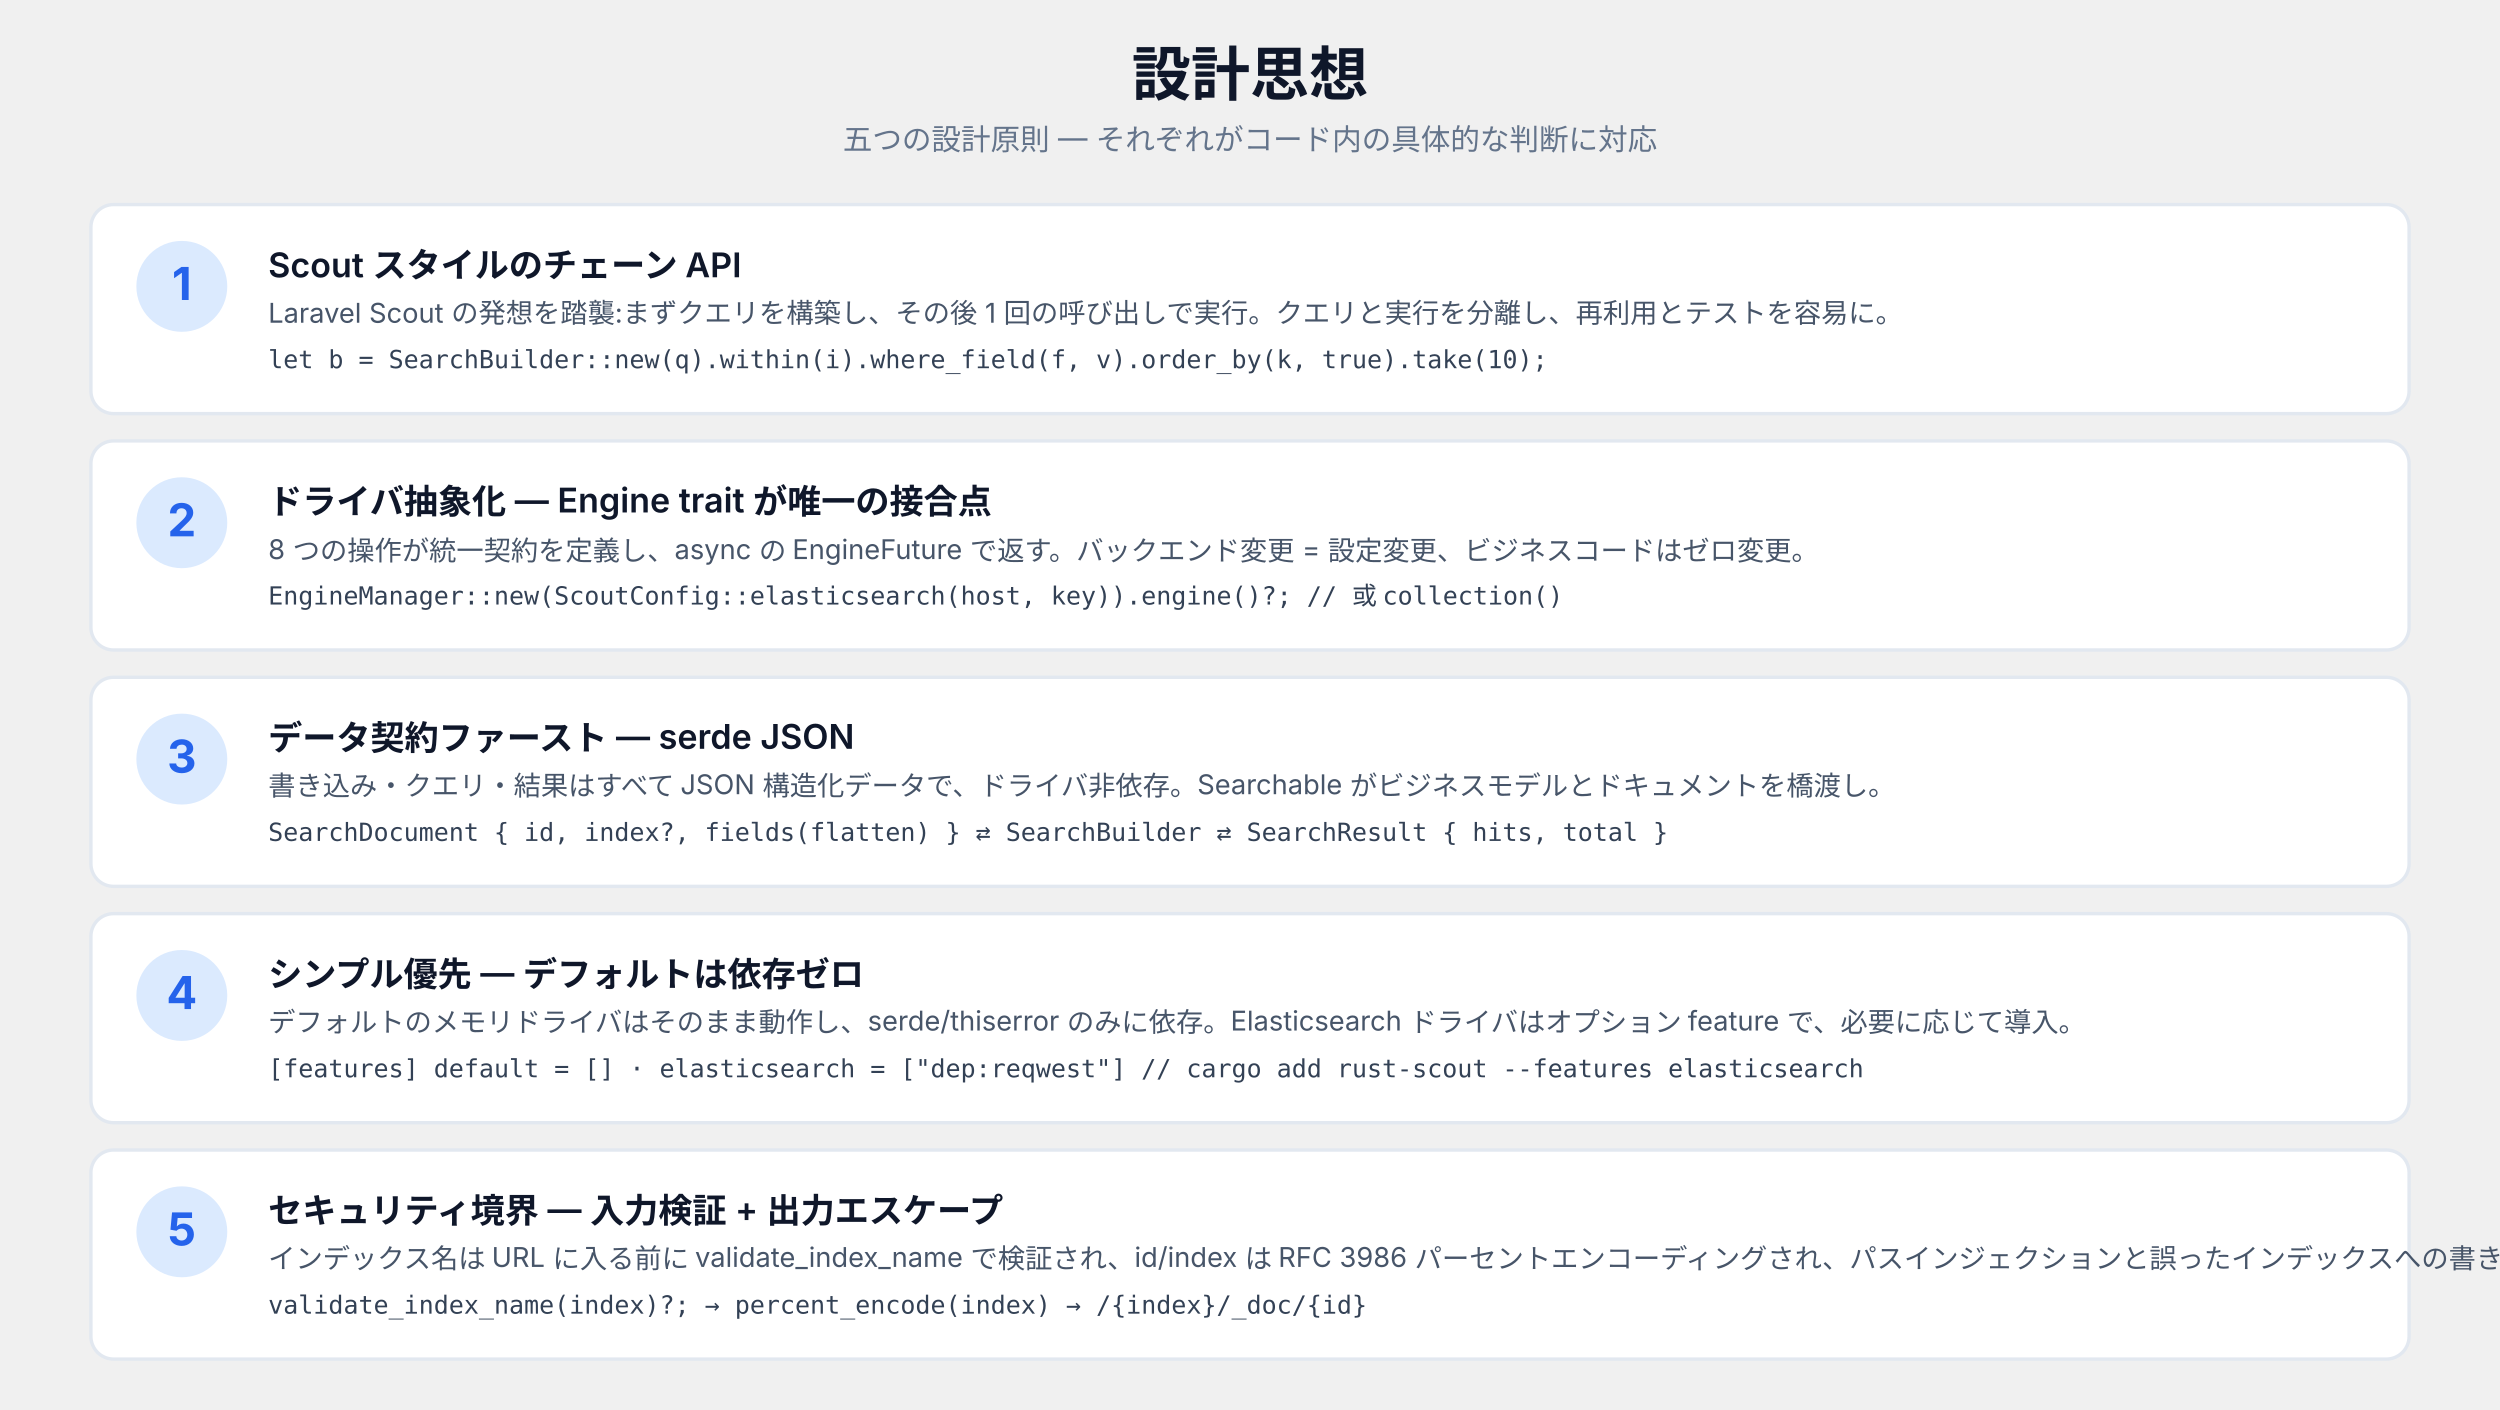
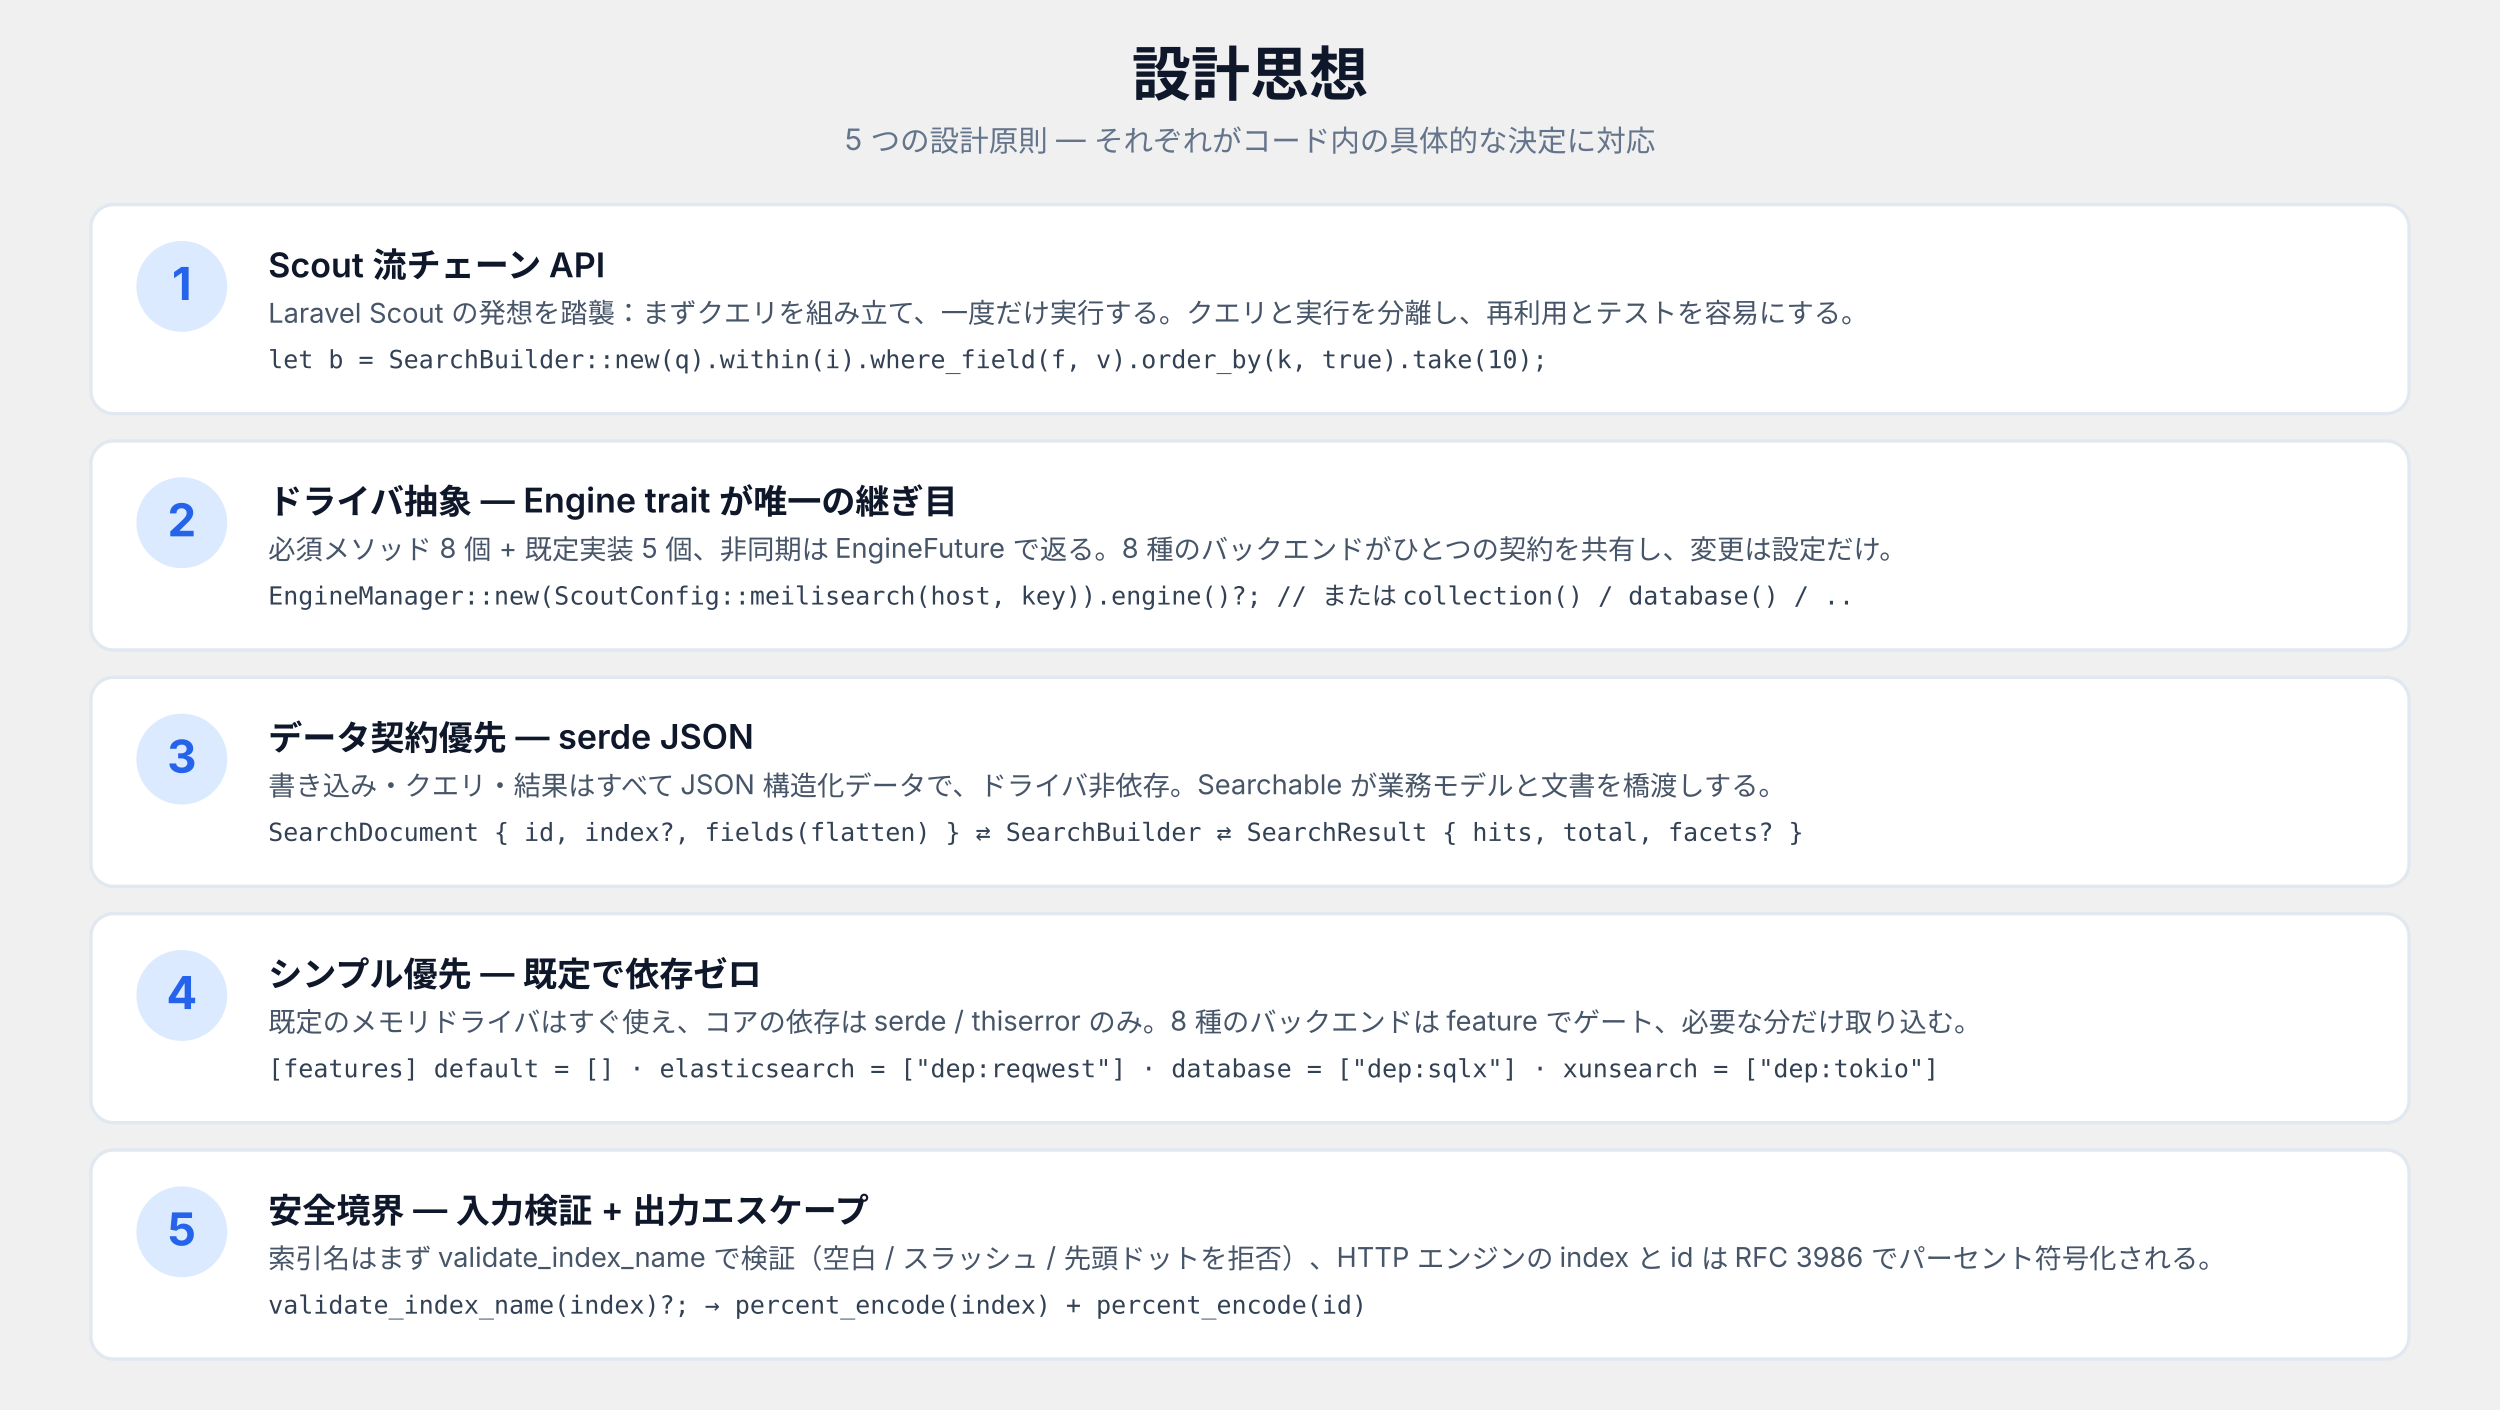
<svg xmlns="http://www.w3.org/2000/svg" viewBox="0 0 1100 620" font-family="system-ui, -apple-system, 'Segoe UI', sans-serif">
  <defs>
    <style>
      .title { font-size: 26px; font-weight: 700; fill: #0f172a; }
      .sub   { font-size: 13px; fill: #64748b; }
      .card  { fill: #ffffff; stroke: #e2e8f0; stroke-width: 1.5; rx: 10; }
      .num   { font-size: 20px; font-weight: 700; fill: #2563eb; }
      .name  { font-size: 15px; font-weight: 600; fill: #0f172a; }
      .desc  { font-size: 12px; fill: #475569; }
      .code  { font-size: 11px; fill: #334155; font-family: ui-monospace, SFMono-Regular, Menlo, monospace; }
      .rule  { fill: #dbeafe; }
    </style>
  </defs>
  <text x="550" y="42" text-anchor="middle" class="title">設計思想</text>
-   <text x="550" y="66" text-anchor="middle" class="sub">五つの設計原則 — それぞれがコード内の具体的な判断に対応</text>
+   <text x="550" y="66" text-anchor="middle" class="sub">5 つの設計原則 — それぞれがコード内の具体的な決定に対応</text>
  <rect x="40" y="90" width="1020" height="92" class="card" />
  <rect x="60" y="106" width="40" height="40" rx="20" class="rule" />
  <text x="80" y="132" text-anchor="middle" class="num">1</text>
-   <text x="118" y="122" class="name">Scout スタイルのチェーン API</text>
-   <text x="118" y="142" class="desc">Laravel Scout の発想を踏襲:まずクエリを構築し、その後 1 回の呼び出しで実行。クエリと実行を分離し、再利用とテストを容易に。</text>
+   <text x="118" y="122" class="name">Scout 流チェーン API</text>
+   <text x="118" y="142" class="desc">Laravel Scout の発想を踏襲：まずクエリを組み立て、一度だけ実行する。クエリと実行を分離し、再利用とテストを容易にする。</text>
  <text x="118" y="162" class="code">let b = SearchBuilder::new(q).within(i).where_field(f, v).order_by(k, true).take(10);</text>
  <rect x="40" y="194" width="1020" height="92" class="card" />
  <rect x="60" y="210" width="40" height="40" rx="20" class="rule" />
  <text x="80" y="236" text-anchor="middle" class="num">2</text>
-   <text x="118" y="226" class="name">ドライバ抽象化 — Engine trait が唯一の接合点</text>
-   <text x="118" y="246" class="desc">8 つの操作が統一契約を定義し、async の EngineFuture で返す。バックエンド変更 = 設定変更、ビジネスコードはゼロ変更。</text>
-   <text x="118" y="266" class="code">EngineManager::new(ScoutConfig::elasticsearch(host, key)).engine()?;  // 或 collection()</text>
+   <text x="118" y="226" class="name">ドライバ抽象 — Engine trait が唯一の継ぎ目</text>
+   <text x="118" y="246" class="desc">必須メソッド 8 個 + 既定実装 5 個、非同期は EngineFuture で返る。8 種のバックエンドがひとつの契約を共有し、変更は設定だけ。</text>
+   <text x="118" y="266" class="code">EngineManager::new(ScoutConfig::meilisearch(host, key)).engine()?;  // または collection() / database() / ..</text>
  <rect x="40" y="298" width="1020" height="92" class="card" />
  <rect x="60" y="314" width="40" height="40" rx="20" class="rule" />
  <text x="80" y="340" text-anchor="middle" class="num">3</text>
-   <text x="118" y="330" class="name">データ契約ファースト — serde JSON</text>
-   <text x="118" y="350" class="desc">書き込み・クエリ・結果はすべて JSON 構造化データで、ドライバ非依存。Searchable がビジネスモデルとドキュメントを橋渡し。</text>
-   <text x="118" y="370" class="code">SearchDocument { id, index?, fields(flatten) } ⇄ SearchBuilder ⇄ SearchResult { hits, total }</text>
+   <text x="118" y="330" class="name">データ契約優先 — serde JSON</text>
+   <text x="118" y="350" class="desc">書き込み・クエリ・結果はすべて JSON 構造化データで、ドライバ非依存。Searchable が業務モデルと文書を橋渡しする。</text>
+   <text x="118" y="370" class="code">SearchDocument { id, index?, fields(flatten) } ⇄ SearchBuilder ⇄ SearchResult { hits, total, facets? }</text>
  <rect x="40" y="402" width="1020" height="92" class="card" />
  <rect x="60" y="418" width="40" height="40" rx="20" class="rule" />
  <text x="80" y="444" text-anchor="middle" class="num">4</text>
-   <text x="118" y="434" class="name">シンプル優先 — デフォルトは依存ゼロ</text>
-   <text x="118" y="454" class="desc">デフォルトのメモリドライバはそのまま動作し、serde/thiserror のみに依存。Elasticsearch ドライバはオプション feature で、必要に応じて導入。</text>
-   <text x="118" y="474" class="code">[features] default = [] · elasticsearch = ["dep:reqwest"]   // cargo add rust-scout --features elasticsearch</text>
+   <text x="118" y="434" class="name">シンプル優先 — 既定で依存ゼロ</text>
+   <text x="118" y="454" class="desc">既定のメモリドライバはすぐ使え、コアの依存は serde / thiserror のみ。8 種のバックエンドは feature でゲート、必要な分だけ取り込む。</text>
+   <text x="118" y="474" class="code">[features] default = [] · elasticsearch = ["dep:reqwest"] · database = ["dep:sqlx"] · xunsearch = ["dep:tokio"]</text>
  <rect x="40" y="506" width="1020" height="92" class="card" />
  <rect x="60" y="522" width="40" height="40" rx="20" class="rule" />
  <text x="80" y="548" text-anchor="middle" class="num">5</text>
-   <text x="118" y="538" class="name">セキュリティ境界 — 入力検証 + 出力エスケープ</text>
-   <text x="118" y="558" class="desc">インデックス名は URL に入る前に validate_index_name で検証され、id/index は RFC 3986 パーセントエンコーディングされ、パスインジェクションと誤ったインデックスへの書き込みを防止。</text>
-   <text x="118" y="578" class="code">validate_index_name(index)?;  →  percent_encode(index) →  /{index}/_doc/{id}</text>
+   <text x="118" y="538" class="name">安全境界 — 入力検証 + 出力エスケープ</text>
+   <text x="118" y="558" class="desc">索引名はまず validate_index_name で検証（空白 / スラッシュ / 先頭ドットを拒否）、HTTP エンジンの index と id は RFC 3986 でパーセント符号化される。</text>
+   <text x="118" y="578" class="code">validate_index_name(index)?;  →  percent_encode(index) + percent_encode(id)</text>
</svg>
